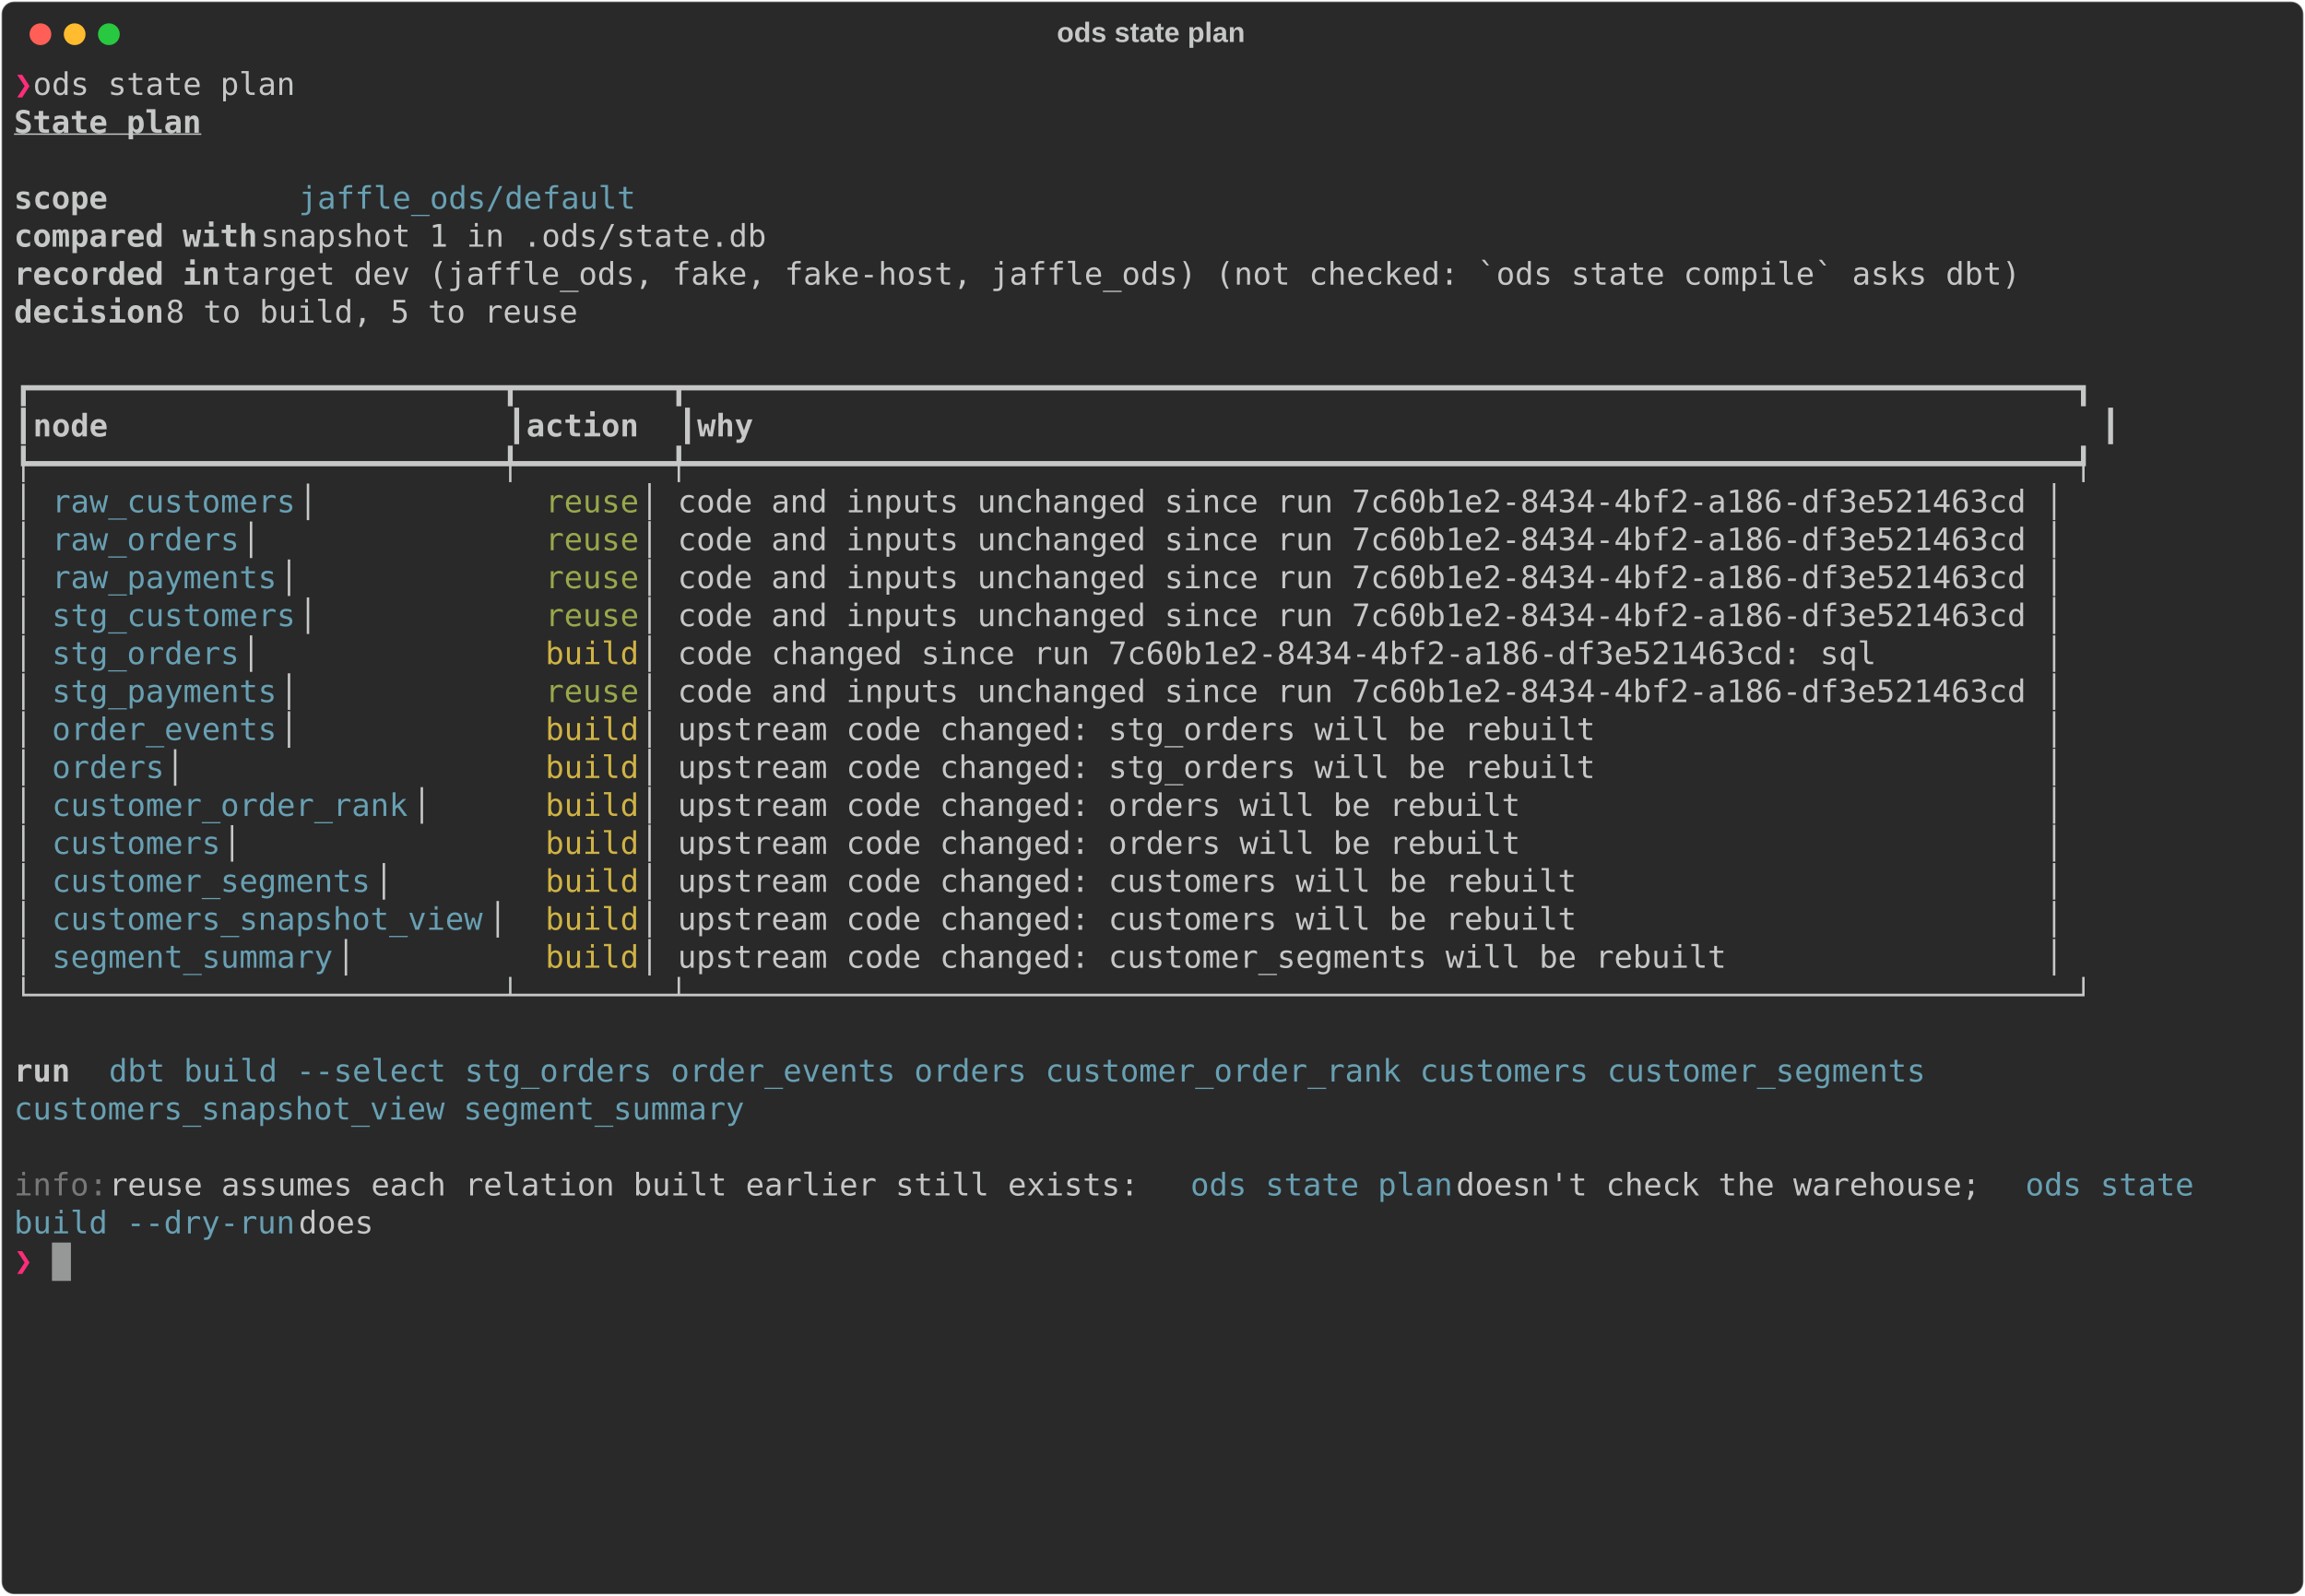
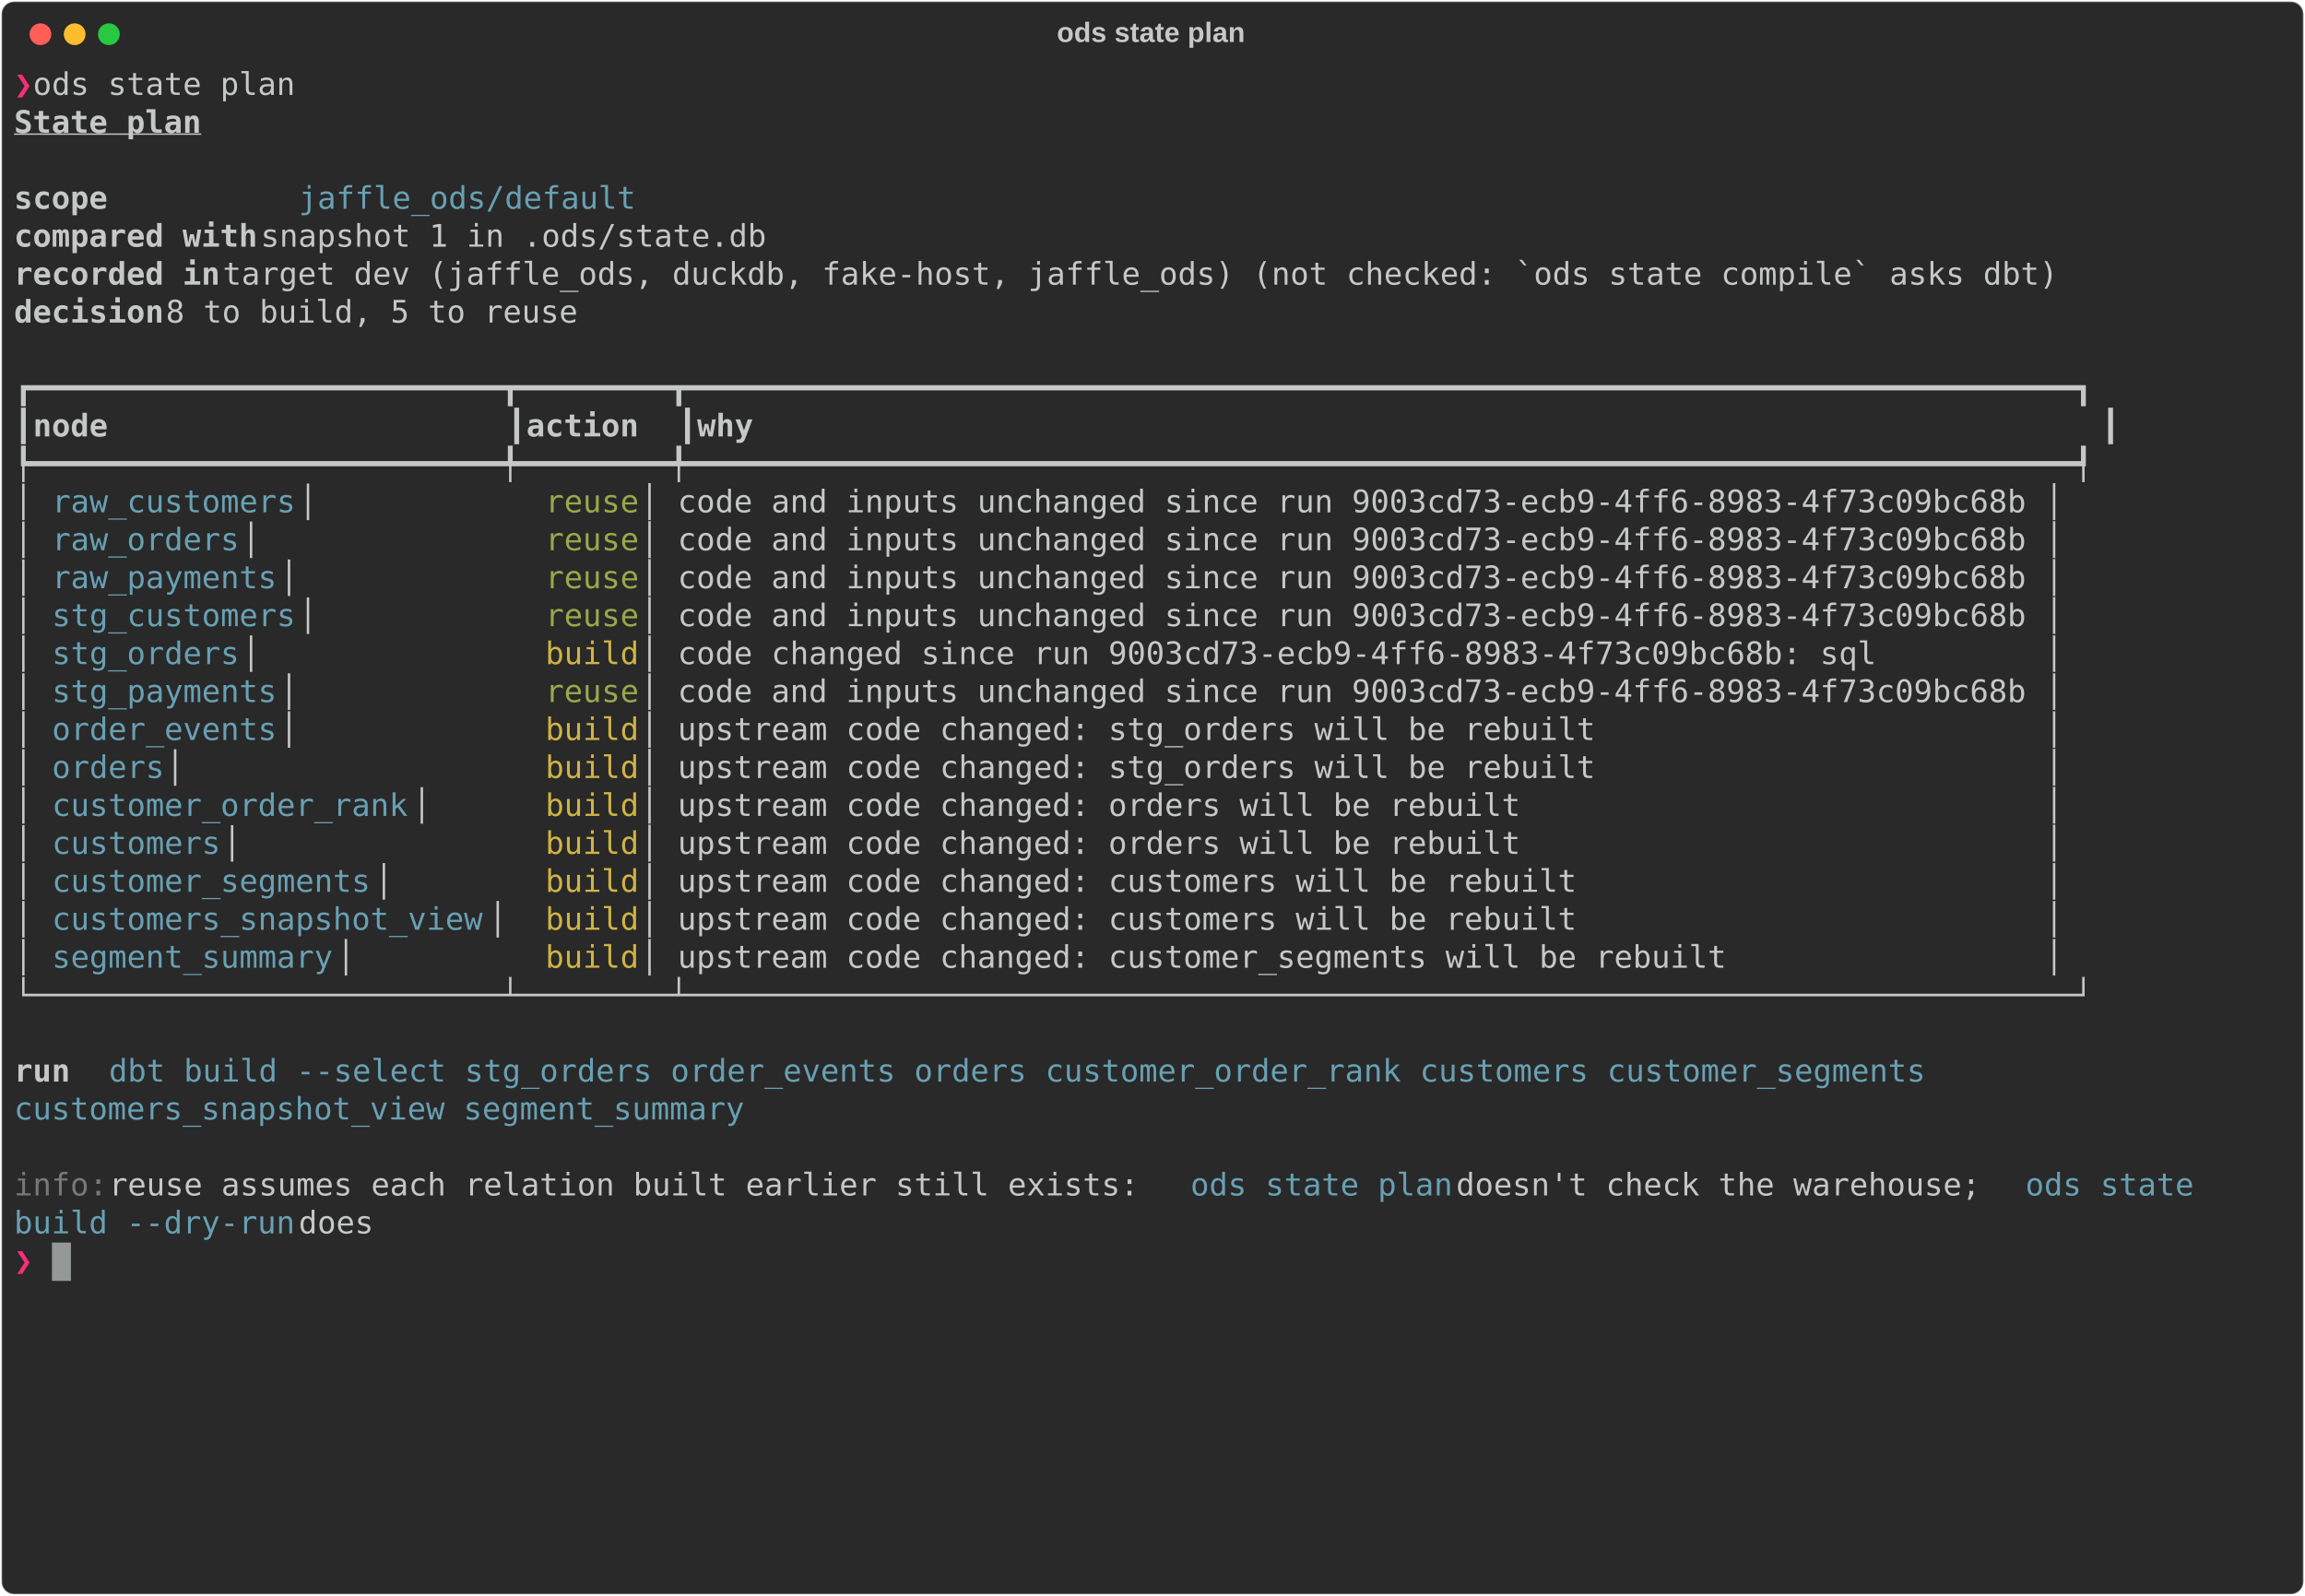
<svg xmlns="http://www.w3.org/2000/svg" class="rich-terminal" viewBox="0 0 1482 1026.0">
  <style>

    @font-face {
        font-family: "Fira Code";
        src: local("FiraCode-Regular"),
                url("https://cdnjs.cloudflare.com/ajax/libs/firacode/6.2.0/woff2/FiraCode-Regular.woff2") format("woff2"),
                url("https://cdnjs.cloudflare.com/ajax/libs/firacode/6.2.0/woff/FiraCode-Regular.woff") format("woff");
        font-style: normal;
        font-weight: 400;
    }
    @font-face {
        font-family: "Fira Code";
        src: local("FiraCode-Bold"),
                url("https://cdnjs.cloudflare.com/ajax/libs/firacode/6.2.0/woff2/FiraCode-Bold.woff2") format("woff2"),
                url("https://cdnjs.cloudflare.com/ajax/libs/firacode/6.2.0/woff/FiraCode-Bold.woff") format("woff");
        font-style: bold;
        font-weight: 700;
    }

    .rich-record-matrix {
        font-family: Fira Code, monospace;
        font-size: 20px;
        line-height: 24.4px;
        font-variant-east-asian: full-width;
    }

    .rich-record-title {
        font-size: 18px;
        font-weight: bold;
        font-family: arial;
    }

    .rich-record-r1 { fill: #ff2c7a;font-weight: bold }
.rich-record-r2 { fill: #c5c8c6 }
.rich-record-r3 { fill: #c5c8c6;font-weight: bold;text-decoration: underline; }
.rich-record-r4 { fill: #c5c8c6;font-weight: bold }
.rich-record-r5 { fill: #68a0b3 }
.rich-record-r6 { fill: #98a84b }
.rich-record-r7 { fill: #d0b344 }
.rich-record-r8 { fill: #777877 }
    </style>
  <defs>
    <clipPath id="rich-record-clip-terminal">
      <rect x="0" y="0" width="1463.0" height="975.0" />
    </clipPath>
    <clipPath id="rich-record-line-0">
      <rect x="0" y="1.5" width="1464" height="24.65" />
    </clipPath>
    <clipPath id="rich-record-line-1">
      <rect x="0" y="25.9" width="1464" height="24.65" />
    </clipPath>
    <clipPath id="rich-record-line-2">
      <rect x="0" y="50.3" width="1464" height="24.65" />
    </clipPath>
    <clipPath id="rich-record-line-3">
      <rect x="0" y="74.7" width="1464" height="24.65" />
    </clipPath>
    <clipPath id="rich-record-line-4">
      <rect x="0" y="99.1" width="1464" height="24.65" />
    </clipPath>
    <clipPath id="rich-record-line-5">
      <rect x="0" y="123.5" width="1464" height="24.65" />
    </clipPath>
    <clipPath id="rich-record-line-6">
      <rect x="0" y="147.9" width="1464" height="24.65" />
    </clipPath>
    <clipPath id="rich-record-line-7">
      <rect x="0" y="172.3" width="1464" height="24.65" />
    </clipPath>
    <clipPath id="rich-record-line-8">
      <rect x="0" y="196.7" width="1464" height="24.65" />
    </clipPath>
    <clipPath id="rich-record-line-9">
      <rect x="0" y="221.1" width="1464" height="24.65" />
    </clipPath>
    <clipPath id="rich-record-line-10">
      <rect x="0" y="245.5" width="1464" height="24.65" />
    </clipPath>
    <clipPath id="rich-record-line-11">
      <rect x="0" y="269.9" width="1464" height="24.65" />
    </clipPath>
    <clipPath id="rich-record-line-12">
      <rect x="0" y="294.3" width="1464" height="24.65" />
    </clipPath>
    <clipPath id="rich-record-line-13">
      <rect x="0" y="318.7" width="1464" height="24.65" />
    </clipPath>
    <clipPath id="rich-record-line-14">
      <rect x="0" y="343.1" width="1464" height="24.65" />
    </clipPath>
    <clipPath id="rich-record-line-15">
      <rect x="0" y="367.5" width="1464" height="24.65" />
    </clipPath>
    <clipPath id="rich-record-line-16">
      <rect x="0" y="391.9" width="1464" height="24.65" />
    </clipPath>
    <clipPath id="rich-record-line-17">
      <rect x="0" y="416.3" width="1464" height="24.65" />
    </clipPath>
    <clipPath id="rich-record-line-18">
      <rect x="0" y="440.7" width="1464" height="24.65" />
    </clipPath>
    <clipPath id="rich-record-line-19">
      <rect x="0" y="465.1" width="1464" height="24.65" />
    </clipPath>
    <clipPath id="rich-record-line-20">
      <rect x="0" y="489.5" width="1464" height="24.65" />
    </clipPath>
    <clipPath id="rich-record-line-21">
      <rect x="0" y="513.9" width="1464" height="24.65" />
    </clipPath>
    <clipPath id="rich-record-line-22">
      <rect x="0" y="538.3" width="1464" height="24.65" />
    </clipPath>
    <clipPath id="rich-record-line-23">
      <rect x="0" y="562.7" width="1464" height="24.65" />
    </clipPath>
    <clipPath id="rich-record-line-24">
      <rect x="0" y="587.1" width="1464" height="24.65" />
    </clipPath>
    <clipPath id="rich-record-line-25">
      <rect x="0" y="611.5" width="1464" height="24.65" />
    </clipPath>
    <clipPath id="rich-record-line-26">
      <rect x="0" y="635.9" width="1464" height="24.65" />
    </clipPath>
    <clipPath id="rich-record-line-27">
      <rect x="0" y="660.3" width="1464" height="24.65" />
    </clipPath>
    <clipPath id="rich-record-line-28">
      <rect x="0" y="684.7" width="1464" height="24.65" />
    </clipPath>
    <clipPath id="rich-record-line-29">
      <rect x="0" y="709.1" width="1464" height="24.65" />
    </clipPath>
    <clipPath id="rich-record-line-30">
      <rect x="0" y="733.5" width="1464" height="24.65" />
    </clipPath>
    <clipPath id="rich-record-line-31">
      <rect x="0" y="757.9" width="1464" height="24.65" />
    </clipPath>
    <clipPath id="rich-record-line-32">
      <rect x="0" y="782.3" width="1464" height="24.65" />
    </clipPath>
    <clipPath id="rich-record-line-33">
      <rect x="0" y="806.7" width="1464" height="24.65" />
    </clipPath>
    <clipPath id="rich-record-line-34">
      <rect x="0" y="831.1" width="1464" height="24.65" />
    </clipPath>
    <clipPath id="rich-record-line-35">
      <rect x="0" y="855.5" width="1464" height="24.65" />
    </clipPath>
    <clipPath id="rich-record-line-36">
      <rect x="0" y="879.9" width="1464" height="24.65" />
    </clipPath>
    <clipPath id="rich-record-line-37">
      <rect x="0" y="904.3" width="1464" height="24.65" />
    </clipPath>
    <clipPath id="rich-record-line-38">
      <rect x="0" y="928.7" width="1464" height="24.65" />
    </clipPath>
  </defs>
  <rect fill="#292929" stroke="rgba(255,255,255,0.35)" stroke-width="1" x="1" y="1" width="1480" height="1024" rx="8" />
  <text class="rich-record-title" fill="#c5c8c6" text-anchor="middle" x="740" y="27">ods state plan</text>
  <g transform="translate(26,22)">
    <circle cx="0" cy="0" r="7" fill="#ff5f57" />
    <circle cx="22" cy="0" r="7" fill="#febc2e" />
    <circle cx="44" cy="0" r="7" fill="#28c840" />
  </g>
  <g transform="translate(9, 41)" clip-path="url(#rich-record-clip-terminal)">
    <g class="rich-record-matrix">
      <text class="rich-record-r1" x="0" y="20" textLength="12.2" clip-path="url(#rich-record-line-0)">❯</text>
      <text class="rich-record-r2" x="12.2" y="20" textLength="1451.8" clip-path="url(#rich-record-line-0)"> ods state plan                                                                                                        </text>
      <text class="rich-record-r2" x="1464" y="20" textLength="12.2" clip-path="url(#rich-record-line-0)">
</text>
      <text class="rich-record-r3" x="0" y="44.4" textLength="122" clip-path="url(#rich-record-line-1)">State plan</text>
      <text class="rich-record-r2" x="1464" y="44.4" textLength="12.2" clip-path="url(#rich-record-line-1)">
</text>
      <text class="rich-record-r2" x="1464" y="68.8" textLength="12.2" clip-path="url(#rich-record-line-2)">
</text>
      <text class="rich-record-r4" x="0" y="93.2" textLength="61" clip-path="url(#rich-record-line-3)">scope</text>
      <text class="rich-record-r5" x="183" y="93.2" textLength="219.6" clip-path="url(#rich-record-line-3)">jaffle_ods/default</text>
      <text class="rich-record-r2" x="1464" y="93.2" textLength="12.2" clip-path="url(#rich-record-line-3)">
</text>
      <text class="rich-record-r4" x="0" y="117.6" textLength="158.6" clip-path="url(#rich-record-line-4)">compared with</text>
      <text class="rich-record-r2" x="158.6" y="117.6" textLength="1305.4" clip-path="url(#rich-record-line-4)">  snapshot 1 in .ods/state.db                                                                              </text>
      <text class="rich-record-r2" x="1464" y="117.6" textLength="12.2" clip-path="url(#rich-record-line-4)">
</text>
      <text class="rich-record-r4" x="0" y="142" textLength="134.2" clip-path="url(#rich-record-line-5)">recorded in</text>
-       <text class="rich-record-r2" x="134.2" y="142" textLength="1329.8" clip-path="url(#rich-record-line-5)">    target dev (jaffle_ods, fake, fake-host, jaffle_ods) (not checked: `ods state compile` asks dbt)         </text>
+       <text class="rich-record-r2" x="134.2" y="142" textLength="1329.8" clip-path="url(#rich-record-line-5)">    target dev (jaffle_ods, duckdb, fake-host, jaffle_ods) (not checked: `ods state compile` asks dbt)       </text>
      <text class="rich-record-r2" x="1464" y="142" textLength="12.2" clip-path="url(#rich-record-line-5)">
</text>
      <text class="rich-record-r4" x="0" y="166.4" textLength="97.6" clip-path="url(#rich-record-line-6)">decision</text>
      <text class="rich-record-r2" x="97.6" y="166.4" textLength="1366.4" clip-path="url(#rich-record-line-6)">       8 to build, 5 to reuse                                                                                   </text>
      <text class="rich-record-r2" x="1464" y="166.4" textLength="12.2" clip-path="url(#rich-record-line-6)">
</text>
      <text class="rich-record-r2" x="1464" y="190.8" textLength="12.2" clip-path="url(#rich-record-line-7)">
</text>
      <text class="rich-record-r2" x="0" y="215.2" textLength="1464" clip-path="url(#rich-record-line-8)">┏━━━━━━━━━━━━━━━━━━━━━━━━━┳━━━━━━━━┳━━━━━━━━━━━━━━━━━━━━━━━━━━━━━━━━━━━━━━━━━━━━━━━━━━━━━━━━━━━━━━━━━━━━━━━━━━┓         </text>
      <text class="rich-record-r2" x="1464" y="215.2" textLength="12.2" clip-path="url(#rich-record-line-8)">
</text>
      <text class="rich-record-r2" x="0" y="239.6" textLength="12.2" clip-path="url(#rich-record-line-9)">┃</text>
      <text class="rich-record-r4" x="12.2" y="239.6" textLength="305" clip-path="url(#rich-record-line-9)"> node                    </text>
      <text class="rich-record-r2" x="317.2" y="239.6" textLength="12.2" clip-path="url(#rich-record-line-9)">┃</text>
      <text class="rich-record-r4" x="329.4" y="239.6" textLength="97.6" clip-path="url(#rich-record-line-9)"> action </text>
      <text class="rich-record-r2" x="427" y="239.6" textLength="12.2" clip-path="url(#rich-record-line-9)">┃</text>
      <text class="rich-record-r4" x="439.2" y="239.6" textLength="902.8" clip-path="url(#rich-record-line-9)"> why                                                                      </text>
      <text class="rich-record-r2" x="1342" y="239.6" textLength="122" clip-path="url(#rich-record-line-9)">┃         </text>
      <text class="rich-record-r2" x="1464" y="239.6" textLength="12.2" clip-path="url(#rich-record-line-9)">
</text>
      <text class="rich-record-r2" x="0" y="264" textLength="1464" clip-path="url(#rich-record-line-10)">┡━━━━━━━━━━━━━━━━━━━━━━━━━╇━━━━━━━━╇━━━━━━━━━━━━━━━━━━━━━━━━━━━━━━━━━━━━━━━━━━━━━━━━━━━━━━━━━━━━━━━━━━━━━━━━━━┩         </text>
      <text class="rich-record-r2" x="1464" y="264" textLength="12.2" clip-path="url(#rich-record-line-10)">
</text>
      <text class="rich-record-r2" x="0" y="288.4" textLength="24.4" clip-path="url(#rich-record-line-11)">│ </text>
      <text class="rich-record-r5" x="24.4" y="288.4" textLength="158.6" clip-path="url(#rich-record-line-11)">raw_customers</text>
      <text class="rich-record-r2" x="183" y="288.4" textLength="158.6" clip-path="url(#rich-record-line-11)">           │ </text>
      <text class="rich-record-r6" x="341.6" y="288.4" textLength="61" clip-path="url(#rich-record-line-11)">reuse</text>
-       <text class="rich-record-r2" x="402.6" y="288.4" textLength="1061.4" clip-path="url(#rich-record-line-11)">  │ code and inputs unchanged since run 7c60b1e2-8434-4bf2-a186-df3e521463cd │         </text>
+       <text class="rich-record-r2" x="402.6" y="288.4" textLength="1061.4" clip-path="url(#rich-record-line-11)">  │ code and inputs unchanged since run 9003cd73-ecb9-4ff6-8983-4f73c09bc68b │         </text>
      <text class="rich-record-r2" x="1464" y="288.4" textLength="12.2" clip-path="url(#rich-record-line-11)">
</text>
      <text class="rich-record-r2" x="0" y="312.8" textLength="24.4" clip-path="url(#rich-record-line-12)">│ </text>
      <text class="rich-record-r5" x="24.4" y="312.8" textLength="122" clip-path="url(#rich-record-line-12)">raw_orders</text>
      <text class="rich-record-r2" x="146.4" y="312.8" textLength="195.2" clip-path="url(#rich-record-line-12)">              │ </text>
      <text class="rich-record-r6" x="341.6" y="312.8" textLength="61" clip-path="url(#rich-record-line-12)">reuse</text>
-       <text class="rich-record-r2" x="402.6" y="312.8" textLength="1061.4" clip-path="url(#rich-record-line-12)">  │ code and inputs unchanged since run 7c60b1e2-8434-4bf2-a186-df3e521463cd │         </text>
+       <text class="rich-record-r2" x="402.6" y="312.8" textLength="1061.4" clip-path="url(#rich-record-line-12)">  │ code and inputs unchanged since run 9003cd73-ecb9-4ff6-8983-4f73c09bc68b │         </text>
      <text class="rich-record-r2" x="1464" y="312.8" textLength="12.2" clip-path="url(#rich-record-line-12)">
</text>
      <text class="rich-record-r2" x="0" y="337.2" textLength="24.4" clip-path="url(#rich-record-line-13)">│ </text>
      <text class="rich-record-r5" x="24.4" y="337.2" textLength="146.4" clip-path="url(#rich-record-line-13)">raw_payments</text>
      <text class="rich-record-r2" x="170.8" y="337.2" textLength="170.8" clip-path="url(#rich-record-line-13)">            │ </text>
      <text class="rich-record-r6" x="341.6" y="337.2" textLength="61" clip-path="url(#rich-record-line-13)">reuse</text>
-       <text class="rich-record-r2" x="402.6" y="337.2" textLength="1061.4" clip-path="url(#rich-record-line-13)">  │ code and inputs unchanged since run 7c60b1e2-8434-4bf2-a186-df3e521463cd │         </text>
+       <text class="rich-record-r2" x="402.6" y="337.2" textLength="1061.4" clip-path="url(#rich-record-line-13)">  │ code and inputs unchanged since run 9003cd73-ecb9-4ff6-8983-4f73c09bc68b │         </text>
      <text class="rich-record-r2" x="1464" y="337.2" textLength="12.2" clip-path="url(#rich-record-line-13)">
</text>
      <text class="rich-record-r2" x="0" y="361.6" textLength="24.4" clip-path="url(#rich-record-line-14)">│ </text>
      <text class="rich-record-r5" x="24.4" y="361.6" textLength="158.6" clip-path="url(#rich-record-line-14)">stg_customers</text>
      <text class="rich-record-r2" x="183" y="361.6" textLength="158.6" clip-path="url(#rich-record-line-14)">           │ </text>
      <text class="rich-record-r6" x="341.6" y="361.6" textLength="61" clip-path="url(#rich-record-line-14)">reuse</text>
-       <text class="rich-record-r2" x="402.6" y="361.6" textLength="1061.4" clip-path="url(#rich-record-line-14)">  │ code and inputs unchanged since run 7c60b1e2-8434-4bf2-a186-df3e521463cd │         </text>
+       <text class="rich-record-r2" x="402.6" y="361.6" textLength="1061.4" clip-path="url(#rich-record-line-14)">  │ code and inputs unchanged since run 9003cd73-ecb9-4ff6-8983-4f73c09bc68b │         </text>
      <text class="rich-record-r2" x="1464" y="361.6" textLength="12.2" clip-path="url(#rich-record-line-14)">
</text>
      <text class="rich-record-r2" x="0" y="386" textLength="24.4" clip-path="url(#rich-record-line-15)">│ </text>
      <text class="rich-record-r5" x="24.4" y="386" textLength="122" clip-path="url(#rich-record-line-15)">stg_orders</text>
      <text class="rich-record-r2" x="146.4" y="386" textLength="195.2" clip-path="url(#rich-record-line-15)">              │ </text>
      <text class="rich-record-r7" x="341.6" y="386" textLength="61" clip-path="url(#rich-record-line-15)">build</text>
-       <text class="rich-record-r2" x="402.6" y="386" textLength="1061.4" clip-path="url(#rich-record-line-15)">  │ code changed since run 7c60b1e2-8434-4bf2-a186-df3e521463cd: sql         │         </text>
+       <text class="rich-record-r2" x="402.6" y="386" textLength="1061.4" clip-path="url(#rich-record-line-15)">  │ code changed since run 9003cd73-ecb9-4ff6-8983-4f73c09bc68b: sql         │         </text>
      <text class="rich-record-r2" x="1464" y="386" textLength="12.2" clip-path="url(#rich-record-line-15)">
</text>
      <text class="rich-record-r2" x="0" y="410.4" textLength="24.4" clip-path="url(#rich-record-line-16)">│ </text>
      <text class="rich-record-r5" x="24.4" y="410.4" textLength="146.4" clip-path="url(#rich-record-line-16)">stg_payments</text>
      <text class="rich-record-r2" x="170.8" y="410.4" textLength="170.8" clip-path="url(#rich-record-line-16)">            │ </text>
      <text class="rich-record-r6" x="341.6" y="410.4" textLength="61" clip-path="url(#rich-record-line-16)">reuse</text>
-       <text class="rich-record-r2" x="402.6" y="410.4" textLength="1061.4" clip-path="url(#rich-record-line-16)">  │ code and inputs unchanged since run 7c60b1e2-8434-4bf2-a186-df3e521463cd │         </text>
+       <text class="rich-record-r2" x="402.6" y="410.4" textLength="1061.4" clip-path="url(#rich-record-line-16)">  │ code and inputs unchanged since run 9003cd73-ecb9-4ff6-8983-4f73c09bc68b │         </text>
      <text class="rich-record-r2" x="1464" y="410.4" textLength="12.2" clip-path="url(#rich-record-line-16)">
</text>
      <text class="rich-record-r2" x="0" y="434.8" textLength="24.4" clip-path="url(#rich-record-line-17)">│ </text>
      <text class="rich-record-r5" x="24.4" y="434.8" textLength="146.4" clip-path="url(#rich-record-line-17)">order_events</text>
      <text class="rich-record-r2" x="170.8" y="434.8" textLength="170.8" clip-path="url(#rich-record-line-17)">            │ </text>
      <text class="rich-record-r7" x="341.6" y="434.8" textLength="61" clip-path="url(#rich-record-line-17)">build</text>
      <text class="rich-record-r2" x="402.6" y="434.8" textLength="1061.4" clip-path="url(#rich-record-line-17)">  │ upstream code changed: stg_orders will be rebuilt                        │         </text>
      <text class="rich-record-r2" x="1464" y="434.8" textLength="12.2" clip-path="url(#rich-record-line-17)">
</text>
      <text class="rich-record-r2" x="0" y="459.2" textLength="24.4" clip-path="url(#rich-record-line-18)">│ </text>
      <text class="rich-record-r5" x="24.4" y="459.2" textLength="73.2" clip-path="url(#rich-record-line-18)">orders</text>
      <text class="rich-record-r2" x="97.6" y="459.2" textLength="244" clip-path="url(#rich-record-line-18)">                  │ </text>
      <text class="rich-record-r7" x="341.6" y="459.2" textLength="61" clip-path="url(#rich-record-line-18)">build</text>
      <text class="rich-record-r2" x="402.6" y="459.2" textLength="1061.4" clip-path="url(#rich-record-line-18)">  │ upstream code changed: stg_orders will be rebuilt                        │         </text>
      <text class="rich-record-r2" x="1464" y="459.2" textLength="12.2" clip-path="url(#rich-record-line-18)">
</text>
      <text class="rich-record-r2" x="0" y="483.6" textLength="24.4" clip-path="url(#rich-record-line-19)">│ </text>
      <text class="rich-record-r5" x="24.4" y="483.6" textLength="231.8" clip-path="url(#rich-record-line-19)">customer_order_rank</text>
      <text class="rich-record-r2" x="256.2" y="483.6" textLength="85.4" clip-path="url(#rich-record-line-19)">     │ </text>
      <text class="rich-record-r7" x="341.6" y="483.6" textLength="61" clip-path="url(#rich-record-line-19)">build</text>
      <text class="rich-record-r2" x="402.6" y="483.6" textLength="1061.4" clip-path="url(#rich-record-line-19)">  │ upstream code changed: orders will be rebuilt                            │         </text>
      <text class="rich-record-r2" x="1464" y="483.6" textLength="12.2" clip-path="url(#rich-record-line-19)">
</text>
      <text class="rich-record-r2" x="0" y="508" textLength="24.4" clip-path="url(#rich-record-line-20)">│ </text>
      <text class="rich-record-r5" x="24.4" y="508" textLength="109.8" clip-path="url(#rich-record-line-20)">customers</text>
      <text class="rich-record-r2" x="134.2" y="508" textLength="207.4" clip-path="url(#rich-record-line-20)">               │ </text>
      <text class="rich-record-r7" x="341.6" y="508" textLength="61" clip-path="url(#rich-record-line-20)">build</text>
      <text class="rich-record-r2" x="402.6" y="508" textLength="1061.4" clip-path="url(#rich-record-line-20)">  │ upstream code changed: orders will be rebuilt                            │         </text>
      <text class="rich-record-r2" x="1464" y="508" textLength="12.2" clip-path="url(#rich-record-line-20)">
</text>
      <text class="rich-record-r2" x="0" y="532.4" textLength="24.4" clip-path="url(#rich-record-line-21)">│ </text>
      <text class="rich-record-r5" x="24.4" y="532.4" textLength="207.4" clip-path="url(#rich-record-line-21)">customer_segments</text>
      <text class="rich-record-r2" x="231.8" y="532.4" textLength="109.8" clip-path="url(#rich-record-line-21)">       │ </text>
      <text class="rich-record-r7" x="341.6" y="532.4" textLength="61" clip-path="url(#rich-record-line-21)">build</text>
      <text class="rich-record-r2" x="402.6" y="532.4" textLength="1061.4" clip-path="url(#rich-record-line-21)">  │ upstream code changed: customers will be rebuilt                         │         </text>
      <text class="rich-record-r2" x="1464" y="532.4" textLength="12.2" clip-path="url(#rich-record-line-21)">
</text>
      <text class="rich-record-r2" x="0" y="556.8" textLength="24.4" clip-path="url(#rich-record-line-22)">│ </text>
      <text class="rich-record-r5" x="24.4" y="556.8" textLength="280.6" clip-path="url(#rich-record-line-22)">customers_snapshot_view</text>
      <text class="rich-record-r2" x="305" y="556.8" textLength="36.6" clip-path="url(#rich-record-line-22)"> │ </text>
      <text class="rich-record-r7" x="341.6" y="556.8" textLength="61" clip-path="url(#rich-record-line-22)">build</text>
      <text class="rich-record-r2" x="402.6" y="556.8" textLength="1061.4" clip-path="url(#rich-record-line-22)">  │ upstream code changed: customers will be rebuilt                         │         </text>
      <text class="rich-record-r2" x="1464" y="556.8" textLength="12.2" clip-path="url(#rich-record-line-22)">
</text>
      <text class="rich-record-r2" x="0" y="581.2" textLength="24.4" clip-path="url(#rich-record-line-23)">│ </text>
      <text class="rich-record-r5" x="24.4" y="581.2" textLength="183" clip-path="url(#rich-record-line-23)">segment_summary</text>
      <text class="rich-record-r2" x="207.4" y="581.2" textLength="134.2" clip-path="url(#rich-record-line-23)">         │ </text>
      <text class="rich-record-r7" x="341.6" y="581.2" textLength="61" clip-path="url(#rich-record-line-23)">build</text>
      <text class="rich-record-r2" x="402.6" y="581.2" textLength="1061.4" clip-path="url(#rich-record-line-23)">  │ upstream code changed: customer_segments will be rebuilt                 │         </text>
      <text class="rich-record-r2" x="1464" y="581.2" textLength="12.2" clip-path="url(#rich-record-line-23)">
</text>
      <text class="rich-record-r2" x="0" y="605.6" textLength="1464" clip-path="url(#rich-record-line-24)">└─────────────────────────┴────────┴──────────────────────────────────────────────────────────────────────────┘         </text>
      <text class="rich-record-r2" x="1464" y="605.6" textLength="12.2" clip-path="url(#rich-record-line-24)">
</text>
      <text class="rich-record-r2" x="1464" y="630" textLength="12.2" clip-path="url(#rich-record-line-25)">
</text>
      <text class="rich-record-r4" x="0" y="654.4" textLength="36.6" clip-path="url(#rich-record-line-26)">run</text>
      <text class="rich-record-r5" x="61" y="654.4" textLength="1195.6" clip-path="url(#rich-record-line-26)">dbt build --select stg_orders order_events orders customer_order_rank customers customer_segments </text>
      <text class="rich-record-r2" x="1464" y="654.4" textLength="12.2" clip-path="url(#rich-record-line-26)">
</text>
      <text class="rich-record-r5" x="0" y="678.8" textLength="475.8" clip-path="url(#rich-record-line-27)">customers_snapshot_view segment_summary</text>
      <text class="rich-record-r2" x="1464" y="678.8" textLength="12.2" clip-path="url(#rich-record-line-27)">
</text>
      <text class="rich-record-r2" x="1464" y="703.2" textLength="12.2" clip-path="url(#rich-record-line-28)">
</text>
      <text class="rich-record-r8" x="0" y="727.6" textLength="61" clip-path="url(#rich-record-line-29)">info:</text>
      <text class="rich-record-r2" x="61" y="727.6" textLength="695.4" clip-path="url(#rich-record-line-29)"> reuse assumes each relation built earlier still exists: </text>
      <text class="rich-record-r5" x="756.4" y="727.6" textLength="170.8" clip-path="url(#rich-record-line-29)">ods state plan</text>
      <text class="rich-record-r2" x="927.2" y="727.6" textLength="366" clip-path="url(#rich-record-line-29)"> doesn't check the warehouse; </text>
      <text class="rich-record-r5" x="1293.2" y="727.6" textLength="122" clip-path="url(#rich-record-line-29)">ods state </text>
      <text class="rich-record-r2" x="1464" y="727.6" textLength="12.2" clip-path="url(#rich-record-line-29)">
</text>
      <text class="rich-record-r5" x="0" y="752" textLength="183" clip-path="url(#rich-record-line-30)">build --dry-run</text>
      <text class="rich-record-r2" x="183" y="752" textLength="1281" clip-path="url(#rich-record-line-30)"> does                                                                                                    </text>
      <text class="rich-record-r2" x="1464" y="752" textLength="12.2" clip-path="url(#rich-record-line-30)">
</text>
      <text class="rich-record-r1" x="0" y="776.4" textLength="12.2" clip-path="url(#rich-record-line-31)">❯</text>
      <text class="rich-record-r2" x="1464" y="776.4" textLength="12.2" clip-path="url(#rich-record-line-31)">
</text>
      <text class="rich-record-r2" x="1464" y="800.8" textLength="12.2" clip-path="url(#rich-record-line-32)">
</text>
      <text class="rich-record-r2" x="1464" y="825.2" textLength="12.2" clip-path="url(#rich-record-line-33)">
</text>
      <text class="rich-record-r2" x="1464" y="849.6" textLength="12.2" clip-path="url(#rich-record-line-34)">
</text>
      <text class="rich-record-r2" x="1464" y="874" textLength="12.2" clip-path="url(#rich-record-line-35)">
</text>
      <text class="rich-record-r2" x="1464" y="898.4" textLength="12.2" clip-path="url(#rich-record-line-36)">
</text>
      <text class="rich-record-r2" x="1464" y="922.8" textLength="12.2" clip-path="url(#rich-record-line-37)">
</text>
      <text class="rich-record-r2" x="1464" y="947.2" textLength="12.2" clip-path="url(#rich-record-line-38)">
</text>
      <rect x="24.4" y="757.9" width="12.2" height="24.65" fill="#c5c8c6" opacity="0.7" />
    </g>
  </g>
</svg>
